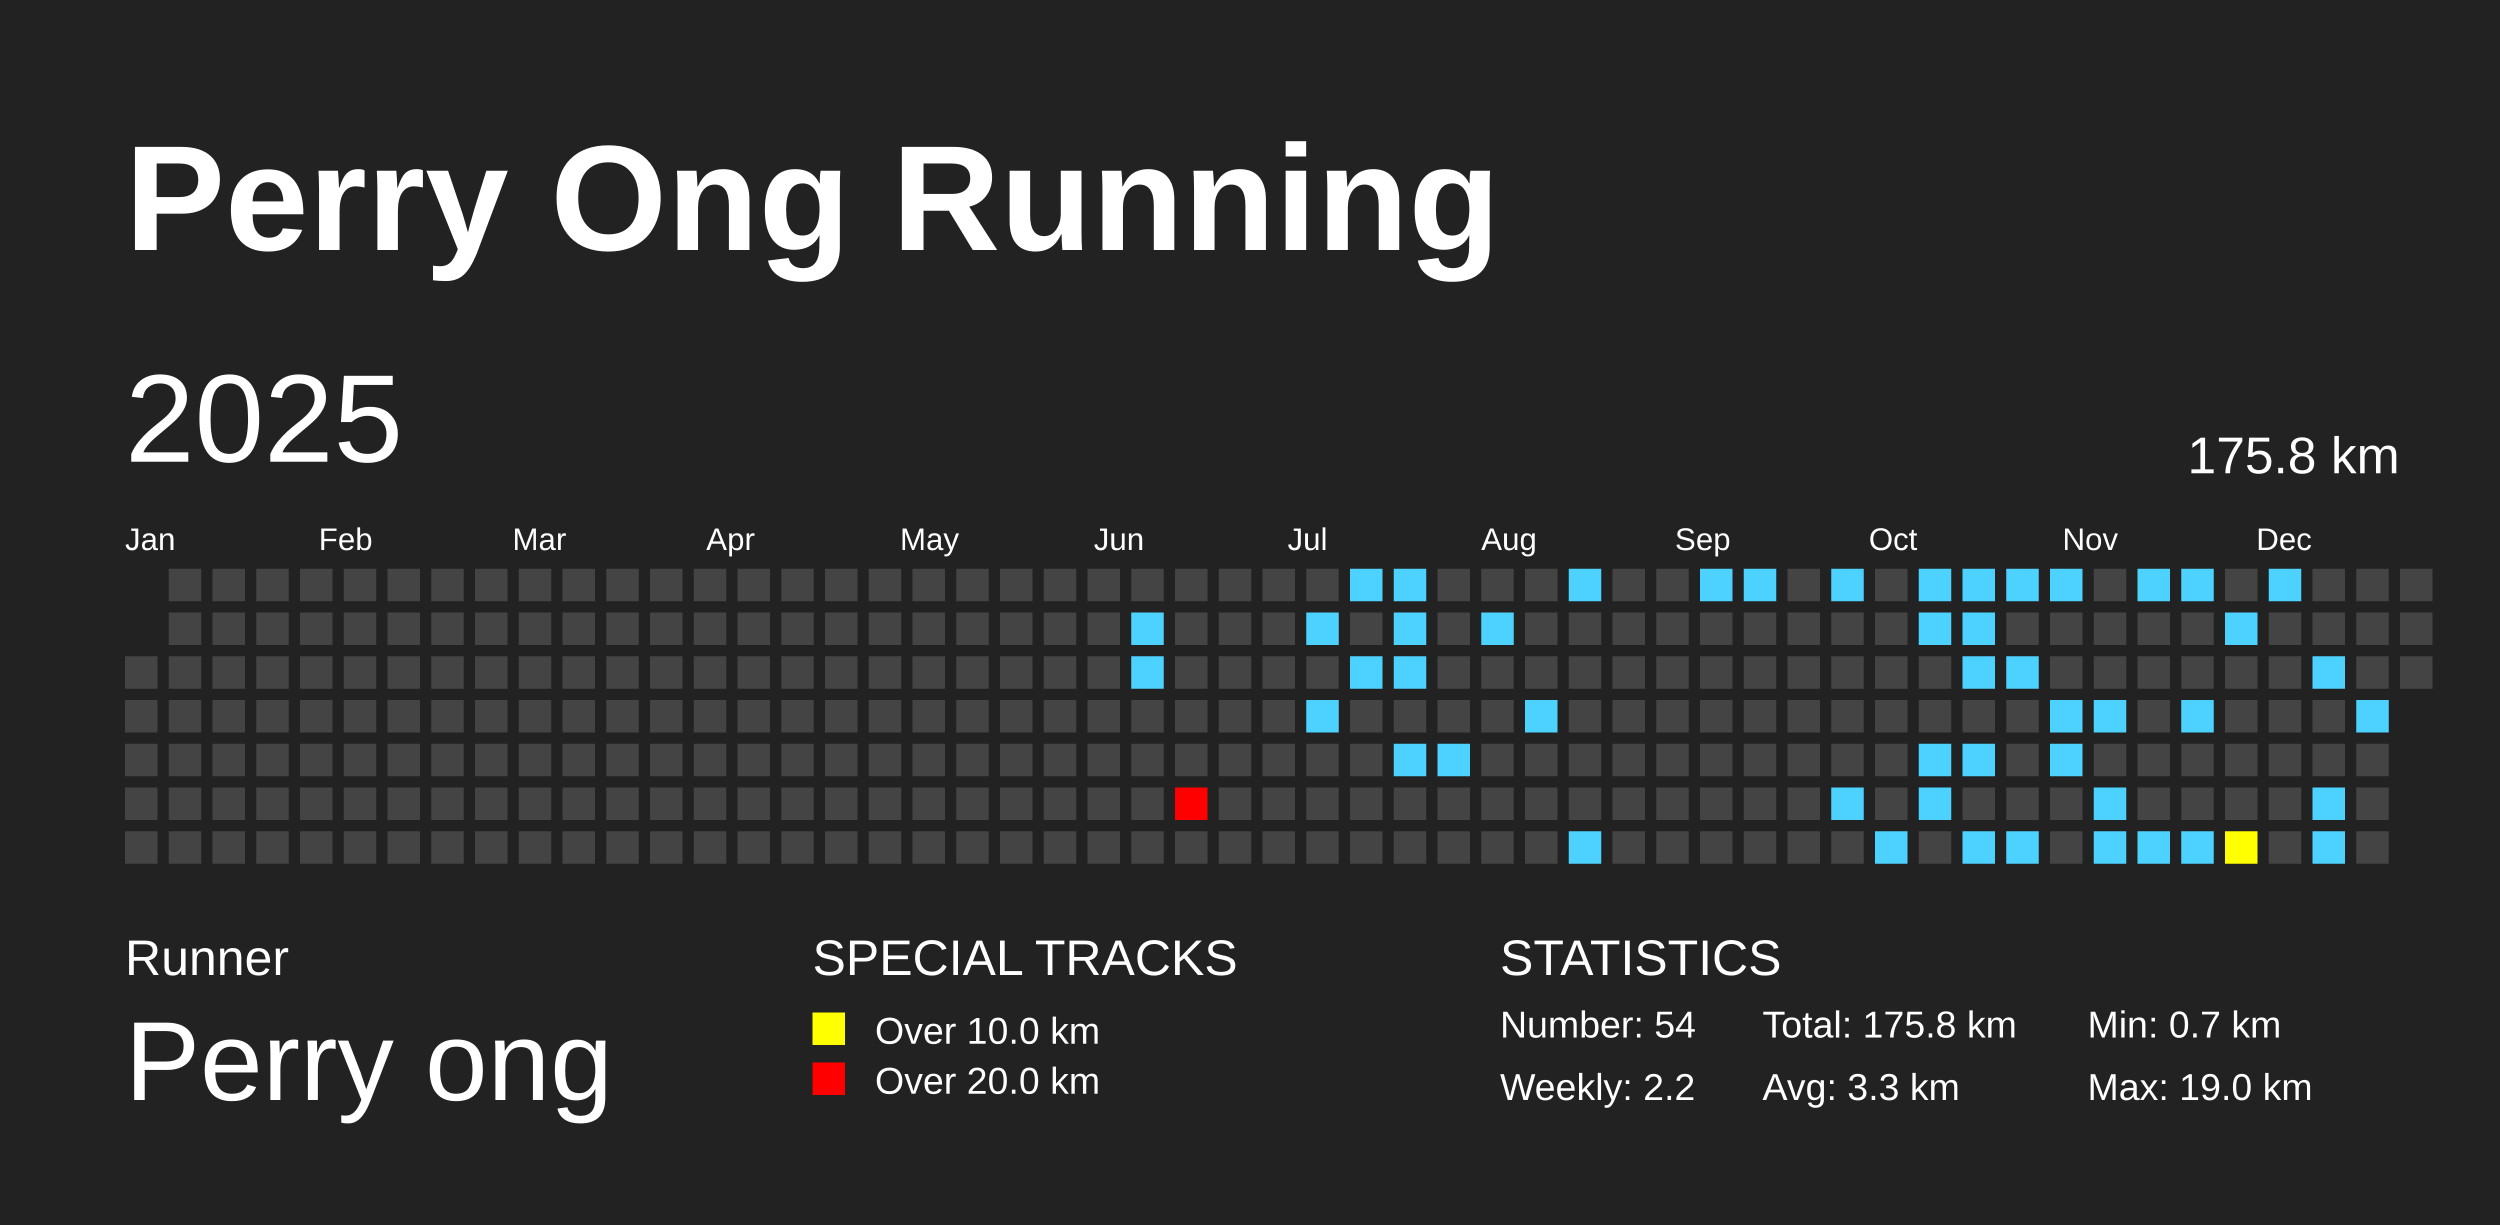
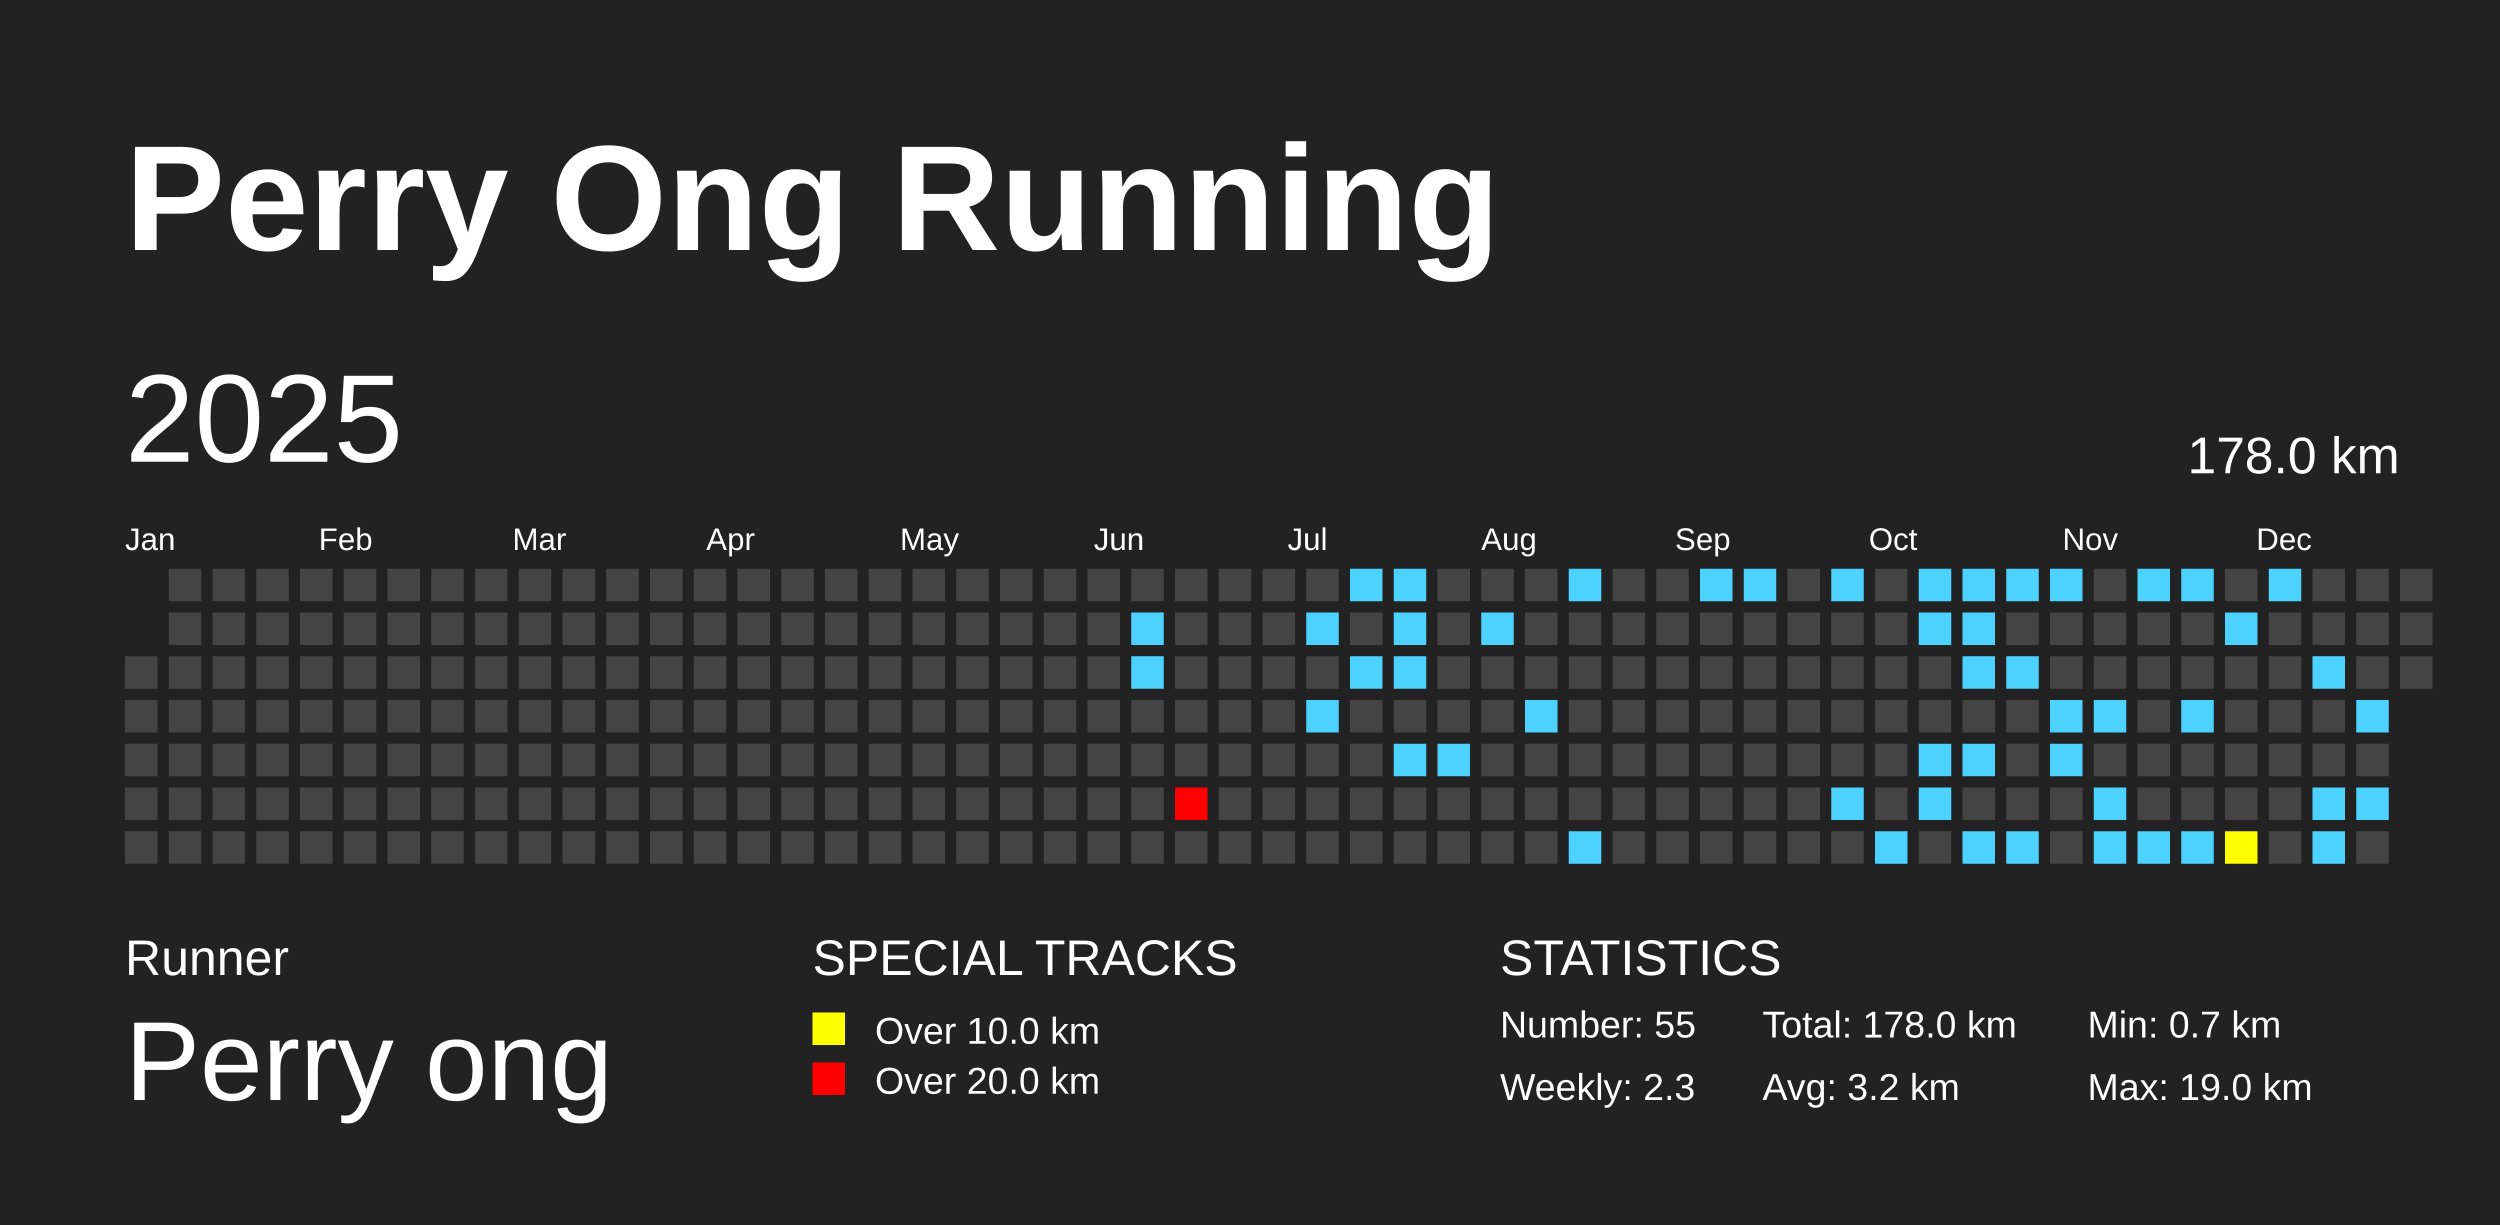
<svg xmlns="http://www.w3.org/2000/svg" baseProfile="full" height="98mm" version="1.1" viewBox="0,0,200,98" width="200mm">
  <defs />
  <rect fill="#222222" height="98" width="200" x="0" y="0" />
  <text fill="#FFFFFF" style="font-size:12px; font-family:Arial; font-weight:bold;" x="10" y="20">Perry Ong Running</text>
  <text fill="#FFFFFF" style="font-size:4px; font-family:Arial" x="10" y="78">Runner</text>
  <text fill="#FFFFFF" style="font-size:9px; font-family:Arial" x="10" y="88">Perry ong</text>
  <text fill="#FFFFFF" style="font-size:4px; font-family:Arial" x="65" y="78">SPECIAL TRACKS</text>
  <rect fill="yellow" height="2.6" width="2.6" x="65" y="81" />
  <text fill="#FFFFFF" style="font-size:3px; font-family:Arial" x="70" y="83.5">Over 10.0 km</text>
  <rect fill="red" height="2.6" width="2.6" x="65" y="85" />
  <text fill="#FFFFFF" style="font-size:3px; font-family:Arial" x="70" y="87.5">Over 20.0 km</text>
  <text fill="#FFFFFF" style="font-size:4px; font-family:Arial" x="120" y="78">STATISTICS</text>
-   <text fill="#FFFFFF" style="font-size:3px; font-family:Arial" x="120" y="83">Number: 54</text>
-   <text fill="#FFFFFF" style="font-size:3px; font-family:Arial" x="120" y="88">Weekly: 2.2</text>
-   <text fill="#FFFFFF" style="font-size:3px; font-family:Arial" x="141" y="83">Total: 175.8 km</text>
-   <text fill="#FFFFFF" style="font-size:3px; font-family:Arial" x="141" y="88">Avg: 3.3 km</text>
+   <text fill="#FFFFFF" style="font-size:3px; font-family:Arial" x="120" y="83">Number: 55</text>
+   <text fill="#FFFFFF" style="font-size:3px; font-family:Arial" x="120" y="88">Weekly: 2.3</text>
+   <text fill="#FFFFFF" style="font-size:3px; font-family:Arial" x="141" y="83">Total: 178.0 km</text>
+   <text fill="#FFFFFF" style="font-size:3px; font-family:Arial" x="141" y="88">Avg: 3.2 km</text>
  <text fill="#FFFFFF" style="font-size:3px; font-family:Arial" x="167" y="83">Min: 0.7 km</text>
  <text fill="#FFFFFF" style="font-size:3px; font-family:Arial" x="167" y="88">Max: 19.0 km</text>
  <text dominant-baseline="hanging" fill="#FFFFFF" style="font-size:10.0px; font-family:Arial;" x="10" y="30">2025</text>
-   <text dominant-baseline="hanging" fill="#FFFFFF" style="font-size:4.125px; font-family:Arial;" x="175" y="35">175.8 km</text>
+   <text dominant-baseline="hanging" fill="#FFFFFF" style="font-size:4.125px; font-family:Arial;" x="175" y="35">178.0 km</text>
  <text fill="#FFFFFF" style="font-size:2.5px; font-family:Arial" x="10.0" y="44">Jan</text>
  <text fill="#FFFFFF" style="font-size:2.5px; font-family:Arial" x="25.5" y="44">Feb</text>
  <text fill="#FFFFFF" style="font-size:2.5px; font-family:Arial" x="41.0" y="44">Mar</text>
  <text fill="#FFFFFF" style="font-size:2.5px; font-family:Arial" x="56.5" y="44">Apr</text>
  <text fill="#FFFFFF" style="font-size:2.5px; font-family:Arial" x="72.0" y="44">May</text>
  <text fill="#FFFFFF" style="font-size:2.5px; font-family:Arial" x="87.5" y="44">Jun</text>
  <text fill="#FFFFFF" style="font-size:2.5px; font-family:Arial" x="103.0" y="44">Jul</text>
  <text fill="#FFFFFF" style="font-size:2.5px; font-family:Arial" x="118.5" y="44">Aug</text>
  <text fill="#FFFFFF" style="font-size:2.5px; font-family:Arial" x="134.0" y="44">Sep</text>
  <text fill="#FFFFFF" style="font-size:2.5px; font-family:Arial" x="149.5" y="44">Oct</text>
  <text fill="#FFFFFF" style="font-size:2.5px; font-family:Arial" x="165.0" y="44">Nov</text>
  <text fill="#FFFFFF" style="font-size:2.5px; font-family:Arial" x="180.5" y="44">Dec</text>
  <rect fill="#444444" height="2.6" width="2.6" x="10.0" y="52.5" />
  <rect fill="#444444" height="2.6" width="2.6" x="10.0" y="56.0" />
  <rect fill="#444444" height="2.6" width="2.6" x="10.0" y="59.5" />
  <rect fill="#444444" height="2.6" width="2.6" x="10.0" y="63.0" />
  <rect fill="#444444" height="2.6" width="2.6" x="10.0" y="66.5" />
  <rect fill="#444444" height="2.6" width="2.6" x="13.5" y="45.5" />
  <rect fill="#444444" height="2.6" width="2.6" x="13.5" y="49.0" />
  <rect fill="#444444" height="2.6" width="2.6" x="13.5" y="52.5" />
  <rect fill="#444444" height="2.6" width="2.6" x="13.5" y="56.0" />
  <rect fill="#444444" height="2.6" width="2.6" x="13.5" y="59.5" />
  <rect fill="#444444" height="2.6" width="2.6" x="13.5" y="63.0" />
  <rect fill="#444444" height="2.6" width="2.6" x="13.5" y="66.5" />
  <rect fill="#444444" height="2.6" width="2.6" x="17.0" y="45.5" />
  <rect fill="#444444" height="2.6" width="2.6" x="17.0" y="49.0" />
  <rect fill="#444444" height="2.6" width="2.6" x="17.0" y="52.5" />
  <rect fill="#444444" height="2.6" width="2.6" x="17.0" y="56.0" />
  <rect fill="#444444" height="2.6" width="2.6" x="17.0" y="59.5" />
  <rect fill="#444444" height="2.6" width="2.6" x="17.0" y="63.0" />
  <rect fill="#444444" height="2.6" width="2.6" x="17.0" y="66.5" />
  <rect fill="#444444" height="2.6" width="2.6" x="20.5" y="45.5" />
  <rect fill="#444444" height="2.6" width="2.6" x="20.5" y="49.0" />
  <rect fill="#444444" height="2.6" width="2.6" x="20.5" y="52.5" />
  <rect fill="#444444" height="2.6" width="2.6" x="20.5" y="56.0" />
  <rect fill="#444444" height="2.6" width="2.6" x="20.5" y="59.5" />
  <rect fill="#444444" height="2.6" width="2.6" x="20.5" y="63.0" />
  <rect fill="#444444" height="2.6" width="2.6" x="20.5" y="66.5" />
  <rect fill="#444444" height="2.6" width="2.6" x="24.0" y="45.5" />
  <rect fill="#444444" height="2.6" width="2.6" x="24.0" y="49.0" />
  <rect fill="#444444" height="2.6" width="2.6" x="24.0" y="52.5" />
  <rect fill="#444444" height="2.6" width="2.6" x="24.0" y="56.0" />
  <rect fill="#444444" height="2.6" width="2.6" x="24.0" y="59.5" />
  <rect fill="#444444" height="2.6" width="2.6" x="24.0" y="63.0" />
  <rect fill="#444444" height="2.6" width="2.6" x="24.0" y="66.5" />
  <rect fill="#444444" height="2.6" width="2.6" x="27.5" y="45.5" />
  <rect fill="#444444" height="2.6" width="2.6" x="27.5" y="49.0" />
  <rect fill="#444444" height="2.6" width="2.6" x="27.5" y="52.5" />
  <rect fill="#444444" height="2.6" width="2.6" x="27.5" y="56.0" />
  <rect fill="#444444" height="2.6" width="2.6" x="27.5" y="59.5" />
  <rect fill="#444444" height="2.6" width="2.6" x="27.5" y="63.0" />
  <rect fill="#444444" height="2.6" width="2.6" x="27.5" y="66.5" />
  <rect fill="#444444" height="2.6" width="2.6" x="31.0" y="45.5" />
  <rect fill="#444444" height="2.6" width="2.6" x="31.0" y="49.0" />
  <rect fill="#444444" height="2.6" width="2.6" x="31.0" y="52.5" />
  <rect fill="#444444" height="2.6" width="2.6" x="31.0" y="56.0" />
  <rect fill="#444444" height="2.6" width="2.6" x="31.0" y="59.5" />
  <rect fill="#444444" height="2.6" width="2.6" x="31.0" y="63.0" />
  <rect fill="#444444" height="2.6" width="2.6" x="31.0" y="66.5" />
  <rect fill="#444444" height="2.6" width="2.6" x="34.5" y="45.5" />
  <rect fill="#444444" height="2.6" width="2.6" x="34.5" y="49.0" />
  <rect fill="#444444" height="2.6" width="2.6" x="34.5" y="52.5" />
  <rect fill="#444444" height="2.6" width="2.6" x="34.5" y="56.0" />
  <rect fill="#444444" height="2.6" width="2.6" x="34.5" y="59.5" />
  <rect fill="#444444" height="2.6" width="2.6" x="34.5" y="63.0" />
  <rect fill="#444444" height="2.6" width="2.6" x="34.5" y="66.5" />
  <rect fill="#444444" height="2.6" width="2.6" x="38.0" y="45.5" />
  <rect fill="#444444" height="2.6" width="2.6" x="38.0" y="49.0" />
  <rect fill="#444444" height="2.6" width="2.6" x="38.0" y="52.5" />
  <rect fill="#444444" height="2.6" width="2.6" x="38.0" y="56.0" />
  <rect fill="#444444" height="2.6" width="2.6" x="38.0" y="59.5" />
  <rect fill="#444444" height="2.6" width="2.6" x="38.0" y="63.0" />
  <rect fill="#444444" height="2.6" width="2.6" x="38.0" y="66.5" />
  <rect fill="#444444" height="2.6" width="2.6" x="41.5" y="45.5" />
  <rect fill="#444444" height="2.6" width="2.6" x="41.5" y="49.0" />
  <rect fill="#444444" height="2.6" width="2.6" x="41.5" y="52.5" />
  <rect fill="#444444" height="2.6" width="2.6" x="41.5" y="56.0" />
  <rect fill="#444444" height="2.6" width="2.6" x="41.5" y="59.5" />
  <rect fill="#444444" height="2.6" width="2.6" x="41.5" y="63.0" />
  <rect fill="#444444" height="2.6" width="2.6" x="41.5" y="66.5" />
  <rect fill="#444444" height="2.6" width="2.6" x="45.0" y="45.5" />
  <rect fill="#444444" height="2.6" width="2.6" x="45.0" y="49.0" />
  <rect fill="#444444" height="2.6" width="2.6" x="45.0" y="52.5" />
  <rect fill="#444444" height="2.6" width="2.6" x="45.0" y="56.0" />
  <rect fill="#444444" height="2.6" width="2.6" x="45.0" y="59.5" />
  <rect fill="#444444" height="2.6" width="2.6" x="45.0" y="63.0" />
  <rect fill="#444444" height="2.6" width="2.6" x="45.0" y="66.5" />
  <rect fill="#444444" height="2.6" width="2.6" x="48.5" y="45.5" />
  <rect fill="#444444" height="2.6" width="2.6" x="48.5" y="49.0" />
  <rect fill="#444444" height="2.6" width="2.6" x="48.5" y="52.5" />
  <rect fill="#444444" height="2.6" width="2.6" x="48.5" y="56.0" />
  <rect fill="#444444" height="2.6" width="2.6" x="48.5" y="59.5" />
  <rect fill="#444444" height="2.6" width="2.6" x="48.5" y="63.0" />
  <rect fill="#444444" height="2.6" width="2.6" x="48.5" y="66.5" />
  <rect fill="#444444" height="2.6" width="2.6" x="52.0" y="45.5" />
  <rect fill="#444444" height="2.6" width="2.6" x="52.0" y="49.0" />
  <rect fill="#444444" height="2.6" width="2.6" x="52.0" y="52.5" />
  <rect fill="#444444" height="2.6" width="2.6" x="52.0" y="56.0" />
  <rect fill="#444444" height="2.6" width="2.6" x="52.0" y="59.5" />
  <rect fill="#444444" height="2.6" width="2.6" x="52.0" y="63.0" />
  <rect fill="#444444" height="2.6" width="2.6" x="52.0" y="66.5" />
  <rect fill="#444444" height="2.6" width="2.6" x="55.5" y="45.5" />
  <rect fill="#444444" height="2.6" width="2.6" x="55.5" y="49.0" />
  <rect fill="#444444" height="2.6" width="2.6" x="55.5" y="52.5" />
  <rect fill="#444444" height="2.6" width="2.6" x="55.5" y="56.0" />
  <rect fill="#444444" height="2.6" width="2.6" x="55.5" y="59.5" />
  <rect fill="#444444" height="2.6" width="2.6" x="55.5" y="63.0" />
  <rect fill="#444444" height="2.6" width="2.6" x="55.5" y="66.5" />
  <rect fill="#444444" height="2.6" width="2.6" x="59.0" y="45.5" />
  <rect fill="#444444" height="2.6" width="2.6" x="59.0" y="49.0" />
  <rect fill="#444444" height="2.6" width="2.6" x="59.0" y="52.5" />
  <rect fill="#444444" height="2.6" width="2.6" x="59.0" y="56.0" />
  <rect fill="#444444" height="2.6" width="2.6" x="59.0" y="59.5" />
  <rect fill="#444444" height="2.6" width="2.6" x="59.0" y="63.0" />
  <rect fill="#444444" height="2.6" width="2.6" x="59.0" y="66.5" />
  <rect fill="#444444" height="2.6" width="2.6" x="62.5" y="45.5" />
  <rect fill="#444444" height="2.6" width="2.6" x="62.5" y="49.0" />
  <rect fill="#444444" height="2.6" width="2.6" x="62.5" y="52.5" />
  <rect fill="#444444" height="2.6" width="2.6" x="62.5" y="56.0" />
  <rect fill="#444444" height="2.6" width="2.6" x="62.5" y="59.5" />
  <rect fill="#444444" height="2.6" width="2.6" x="62.5" y="63.0" />
  <rect fill="#444444" height="2.6" width="2.6" x="62.5" y="66.5" />
  <rect fill="#444444" height="2.6" width="2.6" x="66.0" y="45.5" />
  <rect fill="#444444" height="2.6" width="2.6" x="66.0" y="49.0" />
  <rect fill="#444444" height="2.6" width="2.6" x="66.0" y="52.5" />
  <rect fill="#444444" height="2.6" width="2.6" x="66.0" y="56.0" />
  <rect fill="#444444" height="2.6" width="2.6" x="66.0" y="59.5" />
  <rect fill="#444444" height="2.6" width="2.6" x="66.0" y="63.0" />
  <rect fill="#444444" height="2.6" width="2.6" x="66.0" y="66.5" />
  <rect fill="#444444" height="2.6" width="2.6" x="69.5" y="45.5" />
  <rect fill="#444444" height="2.6" width="2.6" x="69.5" y="49.0" />
  <rect fill="#444444" height="2.6" width="2.6" x="69.5" y="52.5" />
  <rect fill="#444444" height="2.6" width="2.6" x="69.5" y="56.0" />
  <rect fill="#444444" height="2.6" width="2.6" x="69.5" y="59.5" />
  <rect fill="#444444" height="2.6" width="2.6" x="69.5" y="63.0" />
  <rect fill="#444444" height="2.6" width="2.6" x="69.5" y="66.5" />
  <rect fill="#444444" height="2.6" width="2.6" x="73.0" y="45.5" />
  <rect fill="#444444" height="2.6" width="2.6" x="73.0" y="49.0" />
  <rect fill="#444444" height="2.6" width="2.6" x="73.0" y="52.5" />
  <rect fill="#444444" height="2.6" width="2.6" x="73.0" y="56.0" />
  <rect fill="#444444" height="2.6" width="2.6" x="73.0" y="59.5" />
  <rect fill="#444444" height="2.6" width="2.6" x="73.0" y="63.0" />
  <rect fill="#444444" height="2.6" width="2.6" x="73.0" y="66.5" />
  <rect fill="#444444" height="2.6" width="2.6" x="76.5" y="45.5" />
  <rect fill="#444444" height="2.6" width="2.6" x="76.5" y="49.0" />
  <rect fill="#444444" height="2.6" width="2.6" x="76.5" y="52.5" />
  <rect fill="#444444" height="2.6" width="2.6" x="76.5" y="56.0" />
  <rect fill="#444444" height="2.6" width="2.6" x="76.5" y="59.5" />
  <rect fill="#444444" height="2.6" width="2.6" x="76.5" y="63.0" />
  <rect fill="#444444" height="2.6" width="2.6" x="76.5" y="66.5" />
  <rect fill="#444444" height="2.6" width="2.6" x="80.0" y="45.5" />
  <rect fill="#444444" height="2.6" width="2.6" x="80.0" y="49.0" />
  <rect fill="#444444" height="2.6" width="2.6" x="80.0" y="52.5" />
  <rect fill="#444444" height="2.6" width="2.6" x="80.0" y="56.0" />
  <rect fill="#444444" height="2.6" width="2.6" x="80.0" y="59.5" />
  <rect fill="#444444" height="2.6" width="2.6" x="80.0" y="63.0" />
  <rect fill="#444444" height="2.6" width="2.6" x="80.0" y="66.5" />
  <rect fill="#444444" height="2.6" width="2.6" x="83.5" y="45.5" />
  <rect fill="#444444" height="2.6" width="2.6" x="83.5" y="49.0" />
  <rect fill="#444444" height="2.6" width="2.6" x="83.5" y="52.5" />
  <rect fill="#444444" height="2.6" width="2.6" x="83.5" y="56.0" />
  <rect fill="#444444" height="2.6" width="2.6" x="83.5" y="59.5" />
  <rect fill="#444444" height="2.6" width="2.6" x="83.5" y="63.0" />
  <rect fill="#444444" height="2.6" width="2.6" x="83.5" y="66.5" />
  <rect fill="#444444" height="2.6" width="2.6" x="87.0" y="45.5" />
  <rect fill="#444444" height="2.6" width="2.6" x="87.0" y="49.0" />
  <rect fill="#444444" height="2.6" width="2.6" x="87.0" y="52.5" />
  <rect fill="#444444" height="2.6" width="2.6" x="87.0" y="56.0" />
  <rect fill="#444444" height="2.6" width="2.6" x="87.0" y="59.5" />
  <rect fill="#444444" height="2.6" width="2.6" x="87.0" y="63.0" />
  <rect fill="#444444" height="2.6" width="2.6" x="87.0" y="66.5" />
  <rect fill="#444444" height="2.6" width="2.6" x="90.5" y="45.5" />
  <rect fill="#4DD2FF" height="2.6" width="2.6" x="90.5" y="49.0" />
  <rect fill="#4DD2FF" height="2.6" width="2.6" x="90.5" y="52.5" />
  <rect fill="#444444" height="2.6" width="2.6" x="90.5" y="56.0" />
  <rect fill="#444444" height="2.6" width="2.6" x="90.5" y="59.5" />
  <rect fill="#444444" height="2.6" width="2.6" x="90.5" y="63.0" />
  <rect fill="#444444" height="2.6" width="2.6" x="90.5" y="66.5" />
  <rect fill="#444444" height="2.6" width="2.6" x="94.0" y="45.5" />
  <rect fill="#444444" height="2.6" width="2.6" x="94.0" y="49.0" />
  <rect fill="#444444" height="2.6" width="2.6" x="94.0" y="52.5" />
  <rect fill="#444444" height="2.6" width="2.6" x="94.0" y="56.0" />
  <rect fill="#444444" height="2.6" width="2.6" x="94.0" y="59.5" />
  <rect fill="red" height="2.6" width="2.6" x="94.0" y="63.0" />
  <rect fill="#444444" height="2.6" width="2.6" x="94.0" y="66.5" />
  <rect fill="#444444" height="2.6" width="2.6" x="97.5" y="45.5" />
  <rect fill="#444444" height="2.6" width="2.6" x="97.5" y="49.0" />
  <rect fill="#444444" height="2.6" width="2.6" x="97.5" y="52.5" />
  <rect fill="#444444" height="2.6" width="2.6" x="97.5" y="56.0" />
  <rect fill="#444444" height="2.6" width="2.6" x="97.5" y="59.5" />
  <rect fill="#444444" height="2.6" width="2.6" x="97.5" y="63.0" />
  <rect fill="#444444" height="2.6" width="2.6" x="97.5" y="66.5" />
  <rect fill="#444444" height="2.6" width="2.6" x="101.0" y="45.5" />
  <rect fill="#444444" height="2.6" width="2.6" x="101.0" y="49.0" />
  <rect fill="#444444" height="2.6" width="2.6" x="101.0" y="52.5" />
  <rect fill="#444444" height="2.6" width="2.6" x="101.0" y="56.0" />
  <rect fill="#444444" height="2.6" width="2.6" x="101.0" y="59.5" />
  <rect fill="#444444" height="2.6" width="2.6" x="101.0" y="63.0" />
  <rect fill="#444444" height="2.6" width="2.6" x="101.0" y="66.5" />
  <rect fill="#444444" height="2.6" width="2.6" x="104.5" y="45.5" />
  <rect fill="#4DD2FF" height="2.6" width="2.6" x="104.5" y="49.0" />
  <rect fill="#444444" height="2.6" width="2.6" x="104.5" y="52.5" />
  <rect fill="#4DD2FF" height="2.6" width="2.6" x="104.5" y="56.0" />
  <rect fill="#444444" height="2.6" width="2.6" x="104.5" y="59.5" />
  <rect fill="#444444" height="2.6" width="2.6" x="104.5" y="63.0" />
  <rect fill="#444444" height="2.6" width="2.6" x="104.5" y="66.5" />
  <rect fill="#4DD2FF" height="2.6" width="2.6" x="108.0" y="45.5" />
  <rect fill="#444444" height="2.6" width="2.6" x="108.0" y="49.0" />
  <rect fill="#4DD2FF" height="2.6" width="2.6" x="108.0" y="52.5" />
  <rect fill="#444444" height="2.6" width="2.6" x="108.0" y="56.0" />
  <rect fill="#444444" height="2.6" width="2.6" x="108.0" y="59.5" />
  <rect fill="#444444" height="2.6" width="2.6" x="108.0" y="63.0" />
  <rect fill="#444444" height="2.6" width="2.6" x="108.0" y="66.5" />
  <rect fill="#4DD2FF" height="2.6" width="2.6" x="111.5" y="45.5" />
  <rect fill="#4DD2FF" height="2.6" width="2.6" x="111.5" y="49.0" />
  <rect fill="#4DD2FF" height="2.6" width="2.6" x="111.5" y="52.5" />
  <rect fill="#444444" height="2.6" width="2.6" x="111.5" y="56.0" />
  <rect fill="#4DD2FF" height="2.6" width="2.6" x="111.5" y="59.5" />
  <rect fill="#444444" height="2.6" width="2.6" x="111.5" y="63.0" />
  <rect fill="#444444" height="2.6" width="2.6" x="111.5" y="66.5" />
  <rect fill="#444444" height="2.6" width="2.6" x="115.0" y="45.5" />
  <rect fill="#444444" height="2.6" width="2.6" x="115.0" y="49.0" />
  <rect fill="#444444" height="2.6" width="2.6" x="115.0" y="52.5" />
  <rect fill="#444444" height="2.6" width="2.6" x="115.0" y="56.0" />
  <rect fill="#4DD2FF" height="2.6" width="2.6" x="115.0" y="59.5" />
  <rect fill="#444444" height="2.6" width="2.6" x="115.0" y="63.0" />
  <rect fill="#444444" height="2.6" width="2.6" x="115.0" y="66.5" />
  <rect fill="#444444" height="2.6" width="2.6" x="118.5" y="45.5" />
  <rect fill="#4DD2FF" height="2.6" width="2.6" x="118.5" y="49.0" />
  <rect fill="#444444" height="2.6" width="2.6" x="118.5" y="52.5" />
  <rect fill="#444444" height="2.6" width="2.6" x="118.5" y="56.0" />
  <rect fill="#444444" height="2.6" width="2.6" x="118.5" y="59.5" />
  <rect fill="#444444" height="2.6" width="2.6" x="118.5" y="63.0" />
  <rect fill="#444444" height="2.6" width="2.6" x="118.5" y="66.5" />
  <rect fill="#444444" height="2.6" width="2.6" x="122.0" y="45.5" />
  <rect fill="#444444" height="2.6" width="2.6" x="122.0" y="49.0" />
  <rect fill="#444444" height="2.6" width="2.6" x="122.0" y="52.5" />
  <rect fill="#4DD2FF" height="2.6" width="2.6" x="122.0" y="56.0" />
  <rect fill="#444444" height="2.6" width="2.6" x="122.0" y="59.5" />
  <rect fill="#444444" height="2.6" width="2.6" x="122.0" y="63.0" />
  <rect fill="#444444" height="2.6" width="2.6" x="122.0" y="66.5" />
  <rect fill="#4DD2FF" height="2.6" width="2.6" x="125.5" y="45.5" />
  <rect fill="#444444" height="2.6" width="2.6" x="125.5" y="49.0" />
  <rect fill="#444444" height="2.6" width="2.6" x="125.5" y="52.5" />
  <rect fill="#444444" height="2.6" width="2.6" x="125.5" y="56.0" />
  <rect fill="#444444" height="2.6" width="2.6" x="125.5" y="59.5" />
  <rect fill="#444444" height="2.6" width="2.6" x="125.5" y="63.0" />
  <rect fill="#4DD2FF" height="2.6" width="2.6" x="125.5" y="66.5" />
  <rect fill="#444444" height="2.6" width="2.6" x="129.0" y="45.5" />
  <rect fill="#444444" height="2.6" width="2.6" x="129.0" y="49.0" />
  <rect fill="#444444" height="2.6" width="2.6" x="129.0" y="52.5" />
  <rect fill="#444444" height="2.6" width="2.6" x="129.0" y="56.0" />
  <rect fill="#444444" height="2.6" width="2.6" x="129.0" y="59.5" />
  <rect fill="#444444" height="2.6" width="2.6" x="129.0" y="63.0" />
  <rect fill="#444444" height="2.6" width="2.6" x="129.0" y="66.5" />
  <rect fill="#444444" height="2.6" width="2.6" x="132.5" y="45.5" />
  <rect fill="#444444" height="2.6" width="2.6" x="132.5" y="49.0" />
  <rect fill="#444444" height="2.6" width="2.6" x="132.5" y="52.5" />
  <rect fill="#444444" height="2.6" width="2.6" x="132.5" y="56.0" />
  <rect fill="#444444" height="2.6" width="2.6" x="132.5" y="59.5" />
  <rect fill="#444444" height="2.6" width="2.6" x="132.5" y="63.0" />
  <rect fill="#444444" height="2.6" width="2.6" x="132.5" y="66.5" />
  <rect fill="#4DD2FF" height="2.6" width="2.6" x="136.0" y="45.5" />
  <rect fill="#444444" height="2.6" width="2.6" x="136.0" y="49.0" />
  <rect fill="#444444" height="2.6" width="2.6" x="136.0" y="52.5" />
  <rect fill="#444444" height="2.6" width="2.6" x="136.0" y="56.0" />
  <rect fill="#444444" height="2.6" width="2.6" x="136.0" y="59.5" />
  <rect fill="#444444" height="2.6" width="2.6" x="136.0" y="63.0" />
  <rect fill="#444444" height="2.6" width="2.6" x="136.0" y="66.5" />
  <rect fill="#4DD2FF" height="2.6" width="2.6" x="139.5" y="45.5" />
  <rect fill="#444444" height="2.6" width="2.6" x="139.5" y="49.0" />
  <rect fill="#444444" height="2.6" width="2.6" x="139.5" y="52.5" />
  <rect fill="#444444" height="2.6" width="2.6" x="139.5" y="56.0" />
  <rect fill="#444444" height="2.6" width="2.6" x="139.5" y="59.5" />
  <rect fill="#444444" height="2.6" width="2.6" x="139.5" y="63.0" />
  <rect fill="#444444" height="2.6" width="2.6" x="139.5" y="66.5" />
  <rect fill="#444444" height="2.6" width="2.6" x="143.0" y="45.5" />
  <rect fill="#444444" height="2.6" width="2.6" x="143.0" y="49.0" />
  <rect fill="#444444" height="2.6" width="2.6" x="143.0" y="52.5" />
  <rect fill="#444444" height="2.6" width="2.6" x="143.0" y="56.0" />
  <rect fill="#444444" height="2.6" width="2.6" x="143.0" y="59.5" />
  <rect fill="#444444" height="2.6" width="2.6" x="143.0" y="63.0" />
  <rect fill="#444444" height="2.6" width="2.6" x="143.0" y="66.5" />
  <rect fill="#4DD2FF" height="2.6" width="2.6" x="146.5" y="45.5" />
  <rect fill="#444444" height="2.6" width="2.6" x="146.5" y="49.0" />
  <rect fill="#444444" height="2.6" width="2.6" x="146.5" y="52.5" />
  <rect fill="#444444" height="2.6" width="2.6" x="146.5" y="56.0" />
  <rect fill="#444444" height="2.6" width="2.6" x="146.5" y="59.5" />
  <rect fill="#4DD2FF" height="2.6" width="2.6" x="146.5" y="63.0" />
  <rect fill="#444444" height="2.6" width="2.6" x="146.5" y="66.5" />
  <rect fill="#444444" height="2.6" width="2.6" x="150.0" y="45.5" />
  <rect fill="#444444" height="2.6" width="2.6" x="150.0" y="49.0" />
  <rect fill="#444444" height="2.6" width="2.6" x="150.0" y="52.5" />
  <rect fill="#444444" height="2.6" width="2.6" x="150.0" y="56.0" />
  <rect fill="#444444" height="2.6" width="2.6" x="150.0" y="59.5" />
  <rect fill="#444444" height="2.6" width="2.6" x="150.0" y="63.0" />
  <rect fill="#4DD2FF" height="2.6" width="2.6" x="150.0" y="66.5" />
  <rect fill="#4DD2FF" height="2.6" width="2.6" x="153.5" y="45.5" />
  <rect fill="#4DD2FF" height="2.6" width="2.6" x="153.5" y="49.0" />
  <rect fill="#444444" height="2.6" width="2.6" x="153.5" y="52.5" />
  <rect fill="#444444" height="2.6" width="2.6" x="153.5" y="56.0" />
  <rect fill="#4DD2FF" height="2.6" width="2.6" x="153.5" y="59.5" />
  <rect fill="#4DD2FF" height="2.6" width="2.6" x="153.5" y="63.0" />
  <rect fill="#444444" height="2.6" width="2.6" x="153.5" y="66.5" />
  <rect fill="#4DD2FF" height="2.6" width="2.6" x="157.0" y="45.5" />
  <rect fill="#4DD2FF" height="2.6" width="2.6" x="157.0" y="49.0" />
  <rect fill="#4DD2FF" height="2.6" width="2.6" x="157.0" y="52.5" />
  <rect fill="#444444" height="2.6" width="2.6" x="157.0" y="56.0" />
  <rect fill="#4DD2FF" height="2.6" width="2.6" x="157.0" y="59.5" />
  <rect fill="#444444" height="2.6" width="2.6" x="157.0" y="63.0" />
  <rect fill="#4DD2FF" height="2.6" width="2.6" x="157.0" y="66.5" />
  <rect fill="#4DD2FF" height="2.6" width="2.6" x="160.5" y="45.5" />
  <rect fill="#444444" height="2.6" width="2.6" x="160.5" y="49.0" />
  <rect fill="#4DD2FF" height="2.6" width="2.6" x="160.5" y="52.5" />
  <rect fill="#444444" height="2.6" width="2.6" x="160.5" y="56.0" />
  <rect fill="#444444" height="2.6" width="2.6" x="160.5" y="59.5" />
  <rect fill="#444444" height="2.6" width="2.6" x="160.5" y="63.0" />
  <rect fill="#4DD2FF" height="2.6" width="2.6" x="160.5" y="66.5" />
  <rect fill="#4DD2FF" height="2.6" width="2.6" x="164.0" y="45.5" />
  <rect fill="#444444" height="2.6" width="2.6" x="164.0" y="49.0" />
  <rect fill="#444444" height="2.6" width="2.6" x="164.0" y="52.5" />
  <rect fill="#4DD2FF" height="2.6" width="2.6" x="164.0" y="56.0" />
  <rect fill="#4DD2FF" height="2.6" width="2.6" x="164.0" y="59.5" />
  <rect fill="#444444" height="2.6" width="2.6" x="164.0" y="63.0" />
  <rect fill="#444444" height="2.6" width="2.6" x="164.0" y="66.5" />
  <rect fill="#444444" height="2.6" width="2.6" x="167.5" y="45.5" />
  <rect fill="#444444" height="2.6" width="2.6" x="167.5" y="49.0" />
  <rect fill="#444444" height="2.6" width="2.6" x="167.5" y="52.5" />
  <rect fill="#4DD2FF" height="2.6" width="2.6" x="167.5" y="56.0" />
  <rect fill="#444444" height="2.6" width="2.6" x="167.5" y="59.5" />
  <rect fill="#4DD2FF" height="2.6" width="2.6" x="167.5" y="63.0" />
  <rect fill="#4DD2FF" height="2.6" width="2.6" x="167.5" y="66.5" />
  <rect fill="#4DD2FF" height="2.6" width="2.6" x="171.0" y="45.5" />
  <rect fill="#444444" height="2.6" width="2.6" x="171.0" y="49.0" />
  <rect fill="#444444" height="2.6" width="2.6" x="171.0" y="52.5" />
  <rect fill="#444444" height="2.6" width="2.6" x="171.0" y="56.0" />
  <rect fill="#444444" height="2.6" width="2.6" x="171.0" y="59.5" />
  <rect fill="#444444" height="2.6" width="2.6" x="171.0" y="63.0" />
  <rect fill="#4DD2FF" height="2.6" width="2.6" x="171.0" y="66.5" />
  <rect fill="#4DD2FF" height="2.6" width="2.6" x="174.5" y="45.5" />
  <rect fill="#444444" height="2.6" width="2.6" x="174.5" y="49.0" />
  <rect fill="#444444" height="2.6" width="2.6" x="174.5" y="52.5" />
  <rect fill="#4DD2FF" height="2.6" width="2.6" x="174.5" y="56.0" />
  <rect fill="#444444" height="2.6" width="2.6" x="174.5" y="59.5" />
  <rect fill="#444444" height="2.6" width="2.6" x="174.5" y="63.0" />
  <rect fill="#4DD2FF" height="2.6" width="2.6" x="174.5" y="66.5" />
  <rect fill="#444444" height="2.6" width="2.6" x="178.0" y="45.5" />
  <rect fill="#4DD2FF" height="2.6" width="2.6" x="178.0" y="49.0" />
  <rect fill="#444444" height="2.6" width="2.6" x="178.0" y="52.5" />
  <rect fill="#444444" height="2.6" width="2.6" x="178.0" y="56.0" />
  <rect fill="#444444" height="2.6" width="2.6" x="178.0" y="59.5" />
  <rect fill="#444444" height="2.6" width="2.6" x="178.0" y="63.0" />
  <rect fill="yellow" height="2.6" width="2.6" x="178.0" y="66.5" />
  <rect fill="#4DD2FF" height="2.6" width="2.6" x="181.5" y="45.5" />
  <rect fill="#444444" height="2.6" width="2.6" x="181.5" y="49.0" />
  <rect fill="#444444" height="2.6" width="2.6" x="181.5" y="52.5" />
  <rect fill="#444444" height="2.6" width="2.6" x="181.5" y="56.0" />
  <rect fill="#444444" height="2.6" width="2.6" x="181.5" y="59.5" />
  <rect fill="#444444" height="2.6" width="2.6" x="181.5" y="63.0" />
  <rect fill="#444444" height="2.6" width="2.6" x="181.5" y="66.5" />
  <rect fill="#444444" height="2.6" width="2.6" x="185.0" y="45.5" />
  <rect fill="#444444" height="2.6" width="2.6" x="185.0" y="49.0" />
  <rect fill="#4DD2FF" height="2.6" width="2.6" x="185.0" y="52.5" />
  <rect fill="#444444" height="2.6" width="2.6" x="185.0" y="56.0" />
  <rect fill="#444444" height="2.6" width="2.6" x="185.0" y="59.5" />
  <rect fill="#4DD2FF" height="2.6" width="2.6" x="185.0" y="63.0" />
  <rect fill="#4DD2FF" height="2.6" width="2.6" x="185.0" y="66.5" />
  <rect fill="#444444" height="2.6" width="2.6" x="188.5" y="45.5" />
  <rect fill="#444444" height="2.6" width="2.6" x="188.5" y="49.0" />
  <rect fill="#444444" height="2.6" width="2.6" x="188.5" y="52.5" />
  <rect fill="#4DD2FF" height="2.6" width="2.6" x="188.5" y="56.0" />
  <rect fill="#444444" height="2.6" width="2.6" x="188.5" y="59.5" />
-   <rect fill="#444444" height="2.6" width="2.6" x="188.5" y="63.0" />
+   <rect fill="#4DD2FF" height="2.6" width="2.6" x="188.5" y="63.0" />
  <rect fill="#444444" height="2.6" width="2.6" x="188.5" y="66.5" />
  <rect fill="#444444" height="2.6" width="2.6" x="192.0" y="45.5" />
  <rect fill="#444444" height="2.6" width="2.6" x="192.0" y="49.0" />
  <rect fill="#444444" height="2.6" width="2.6" x="192.0" y="52.5" />
</svg>
